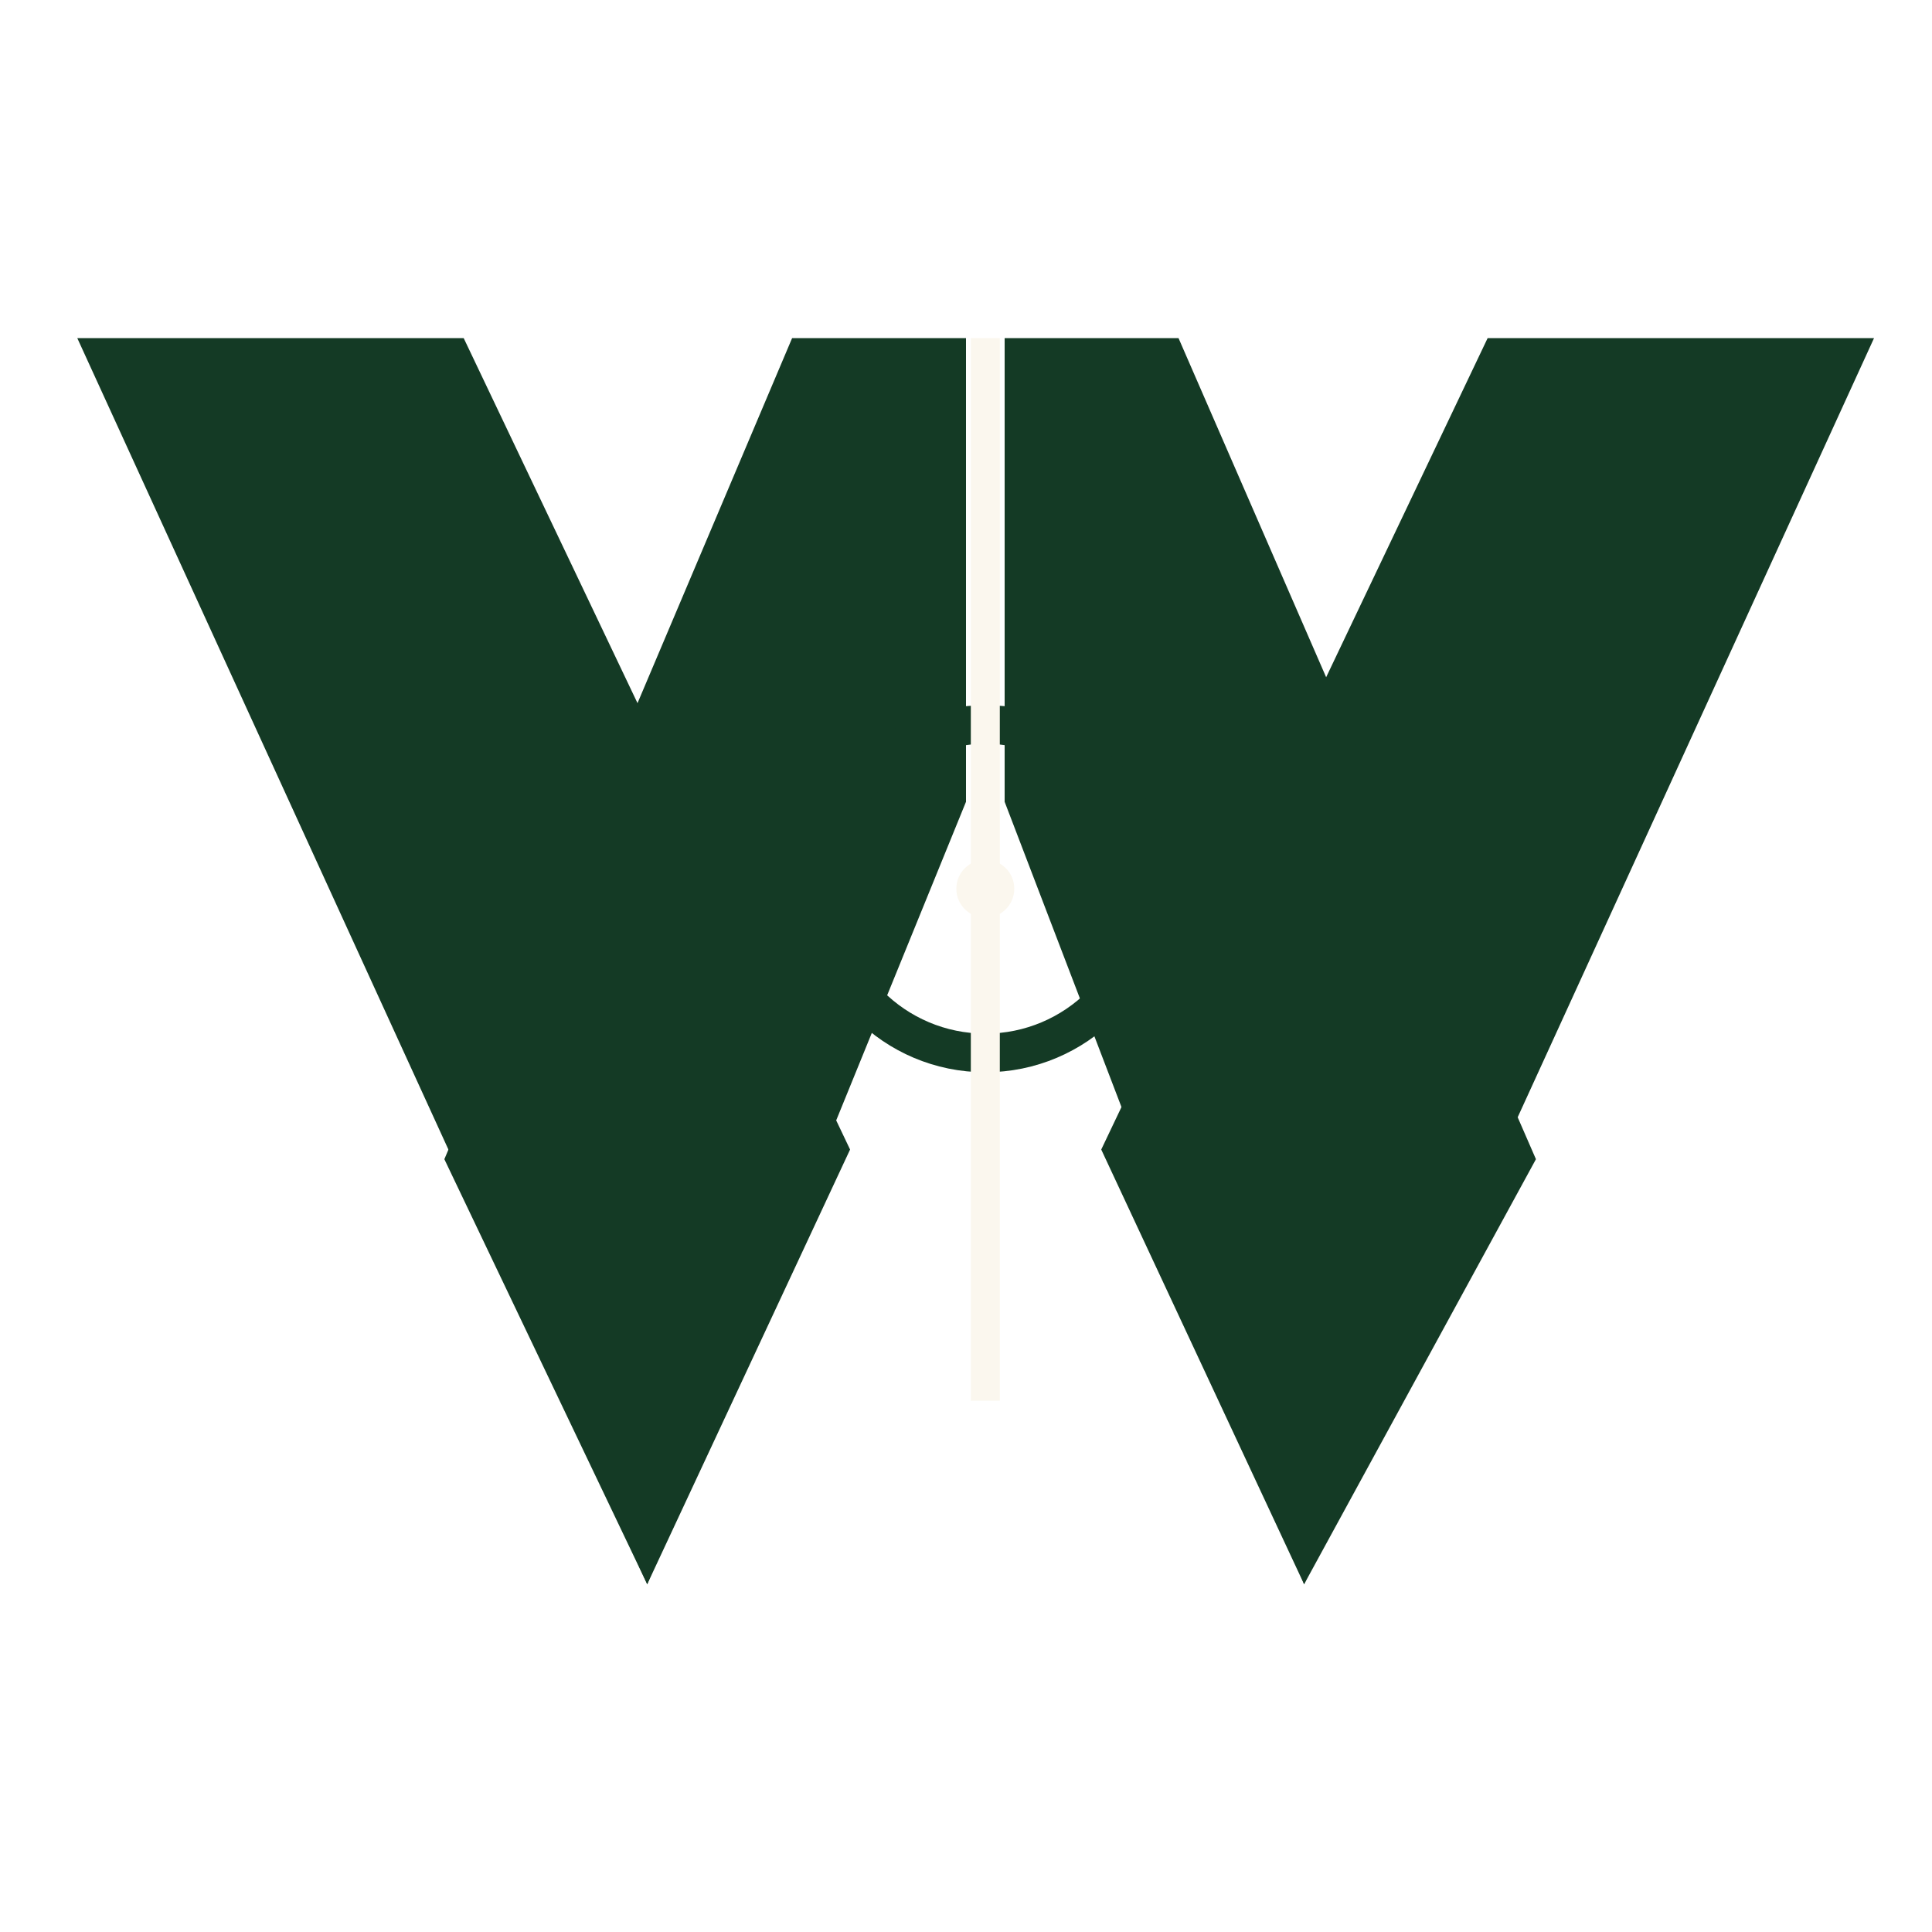
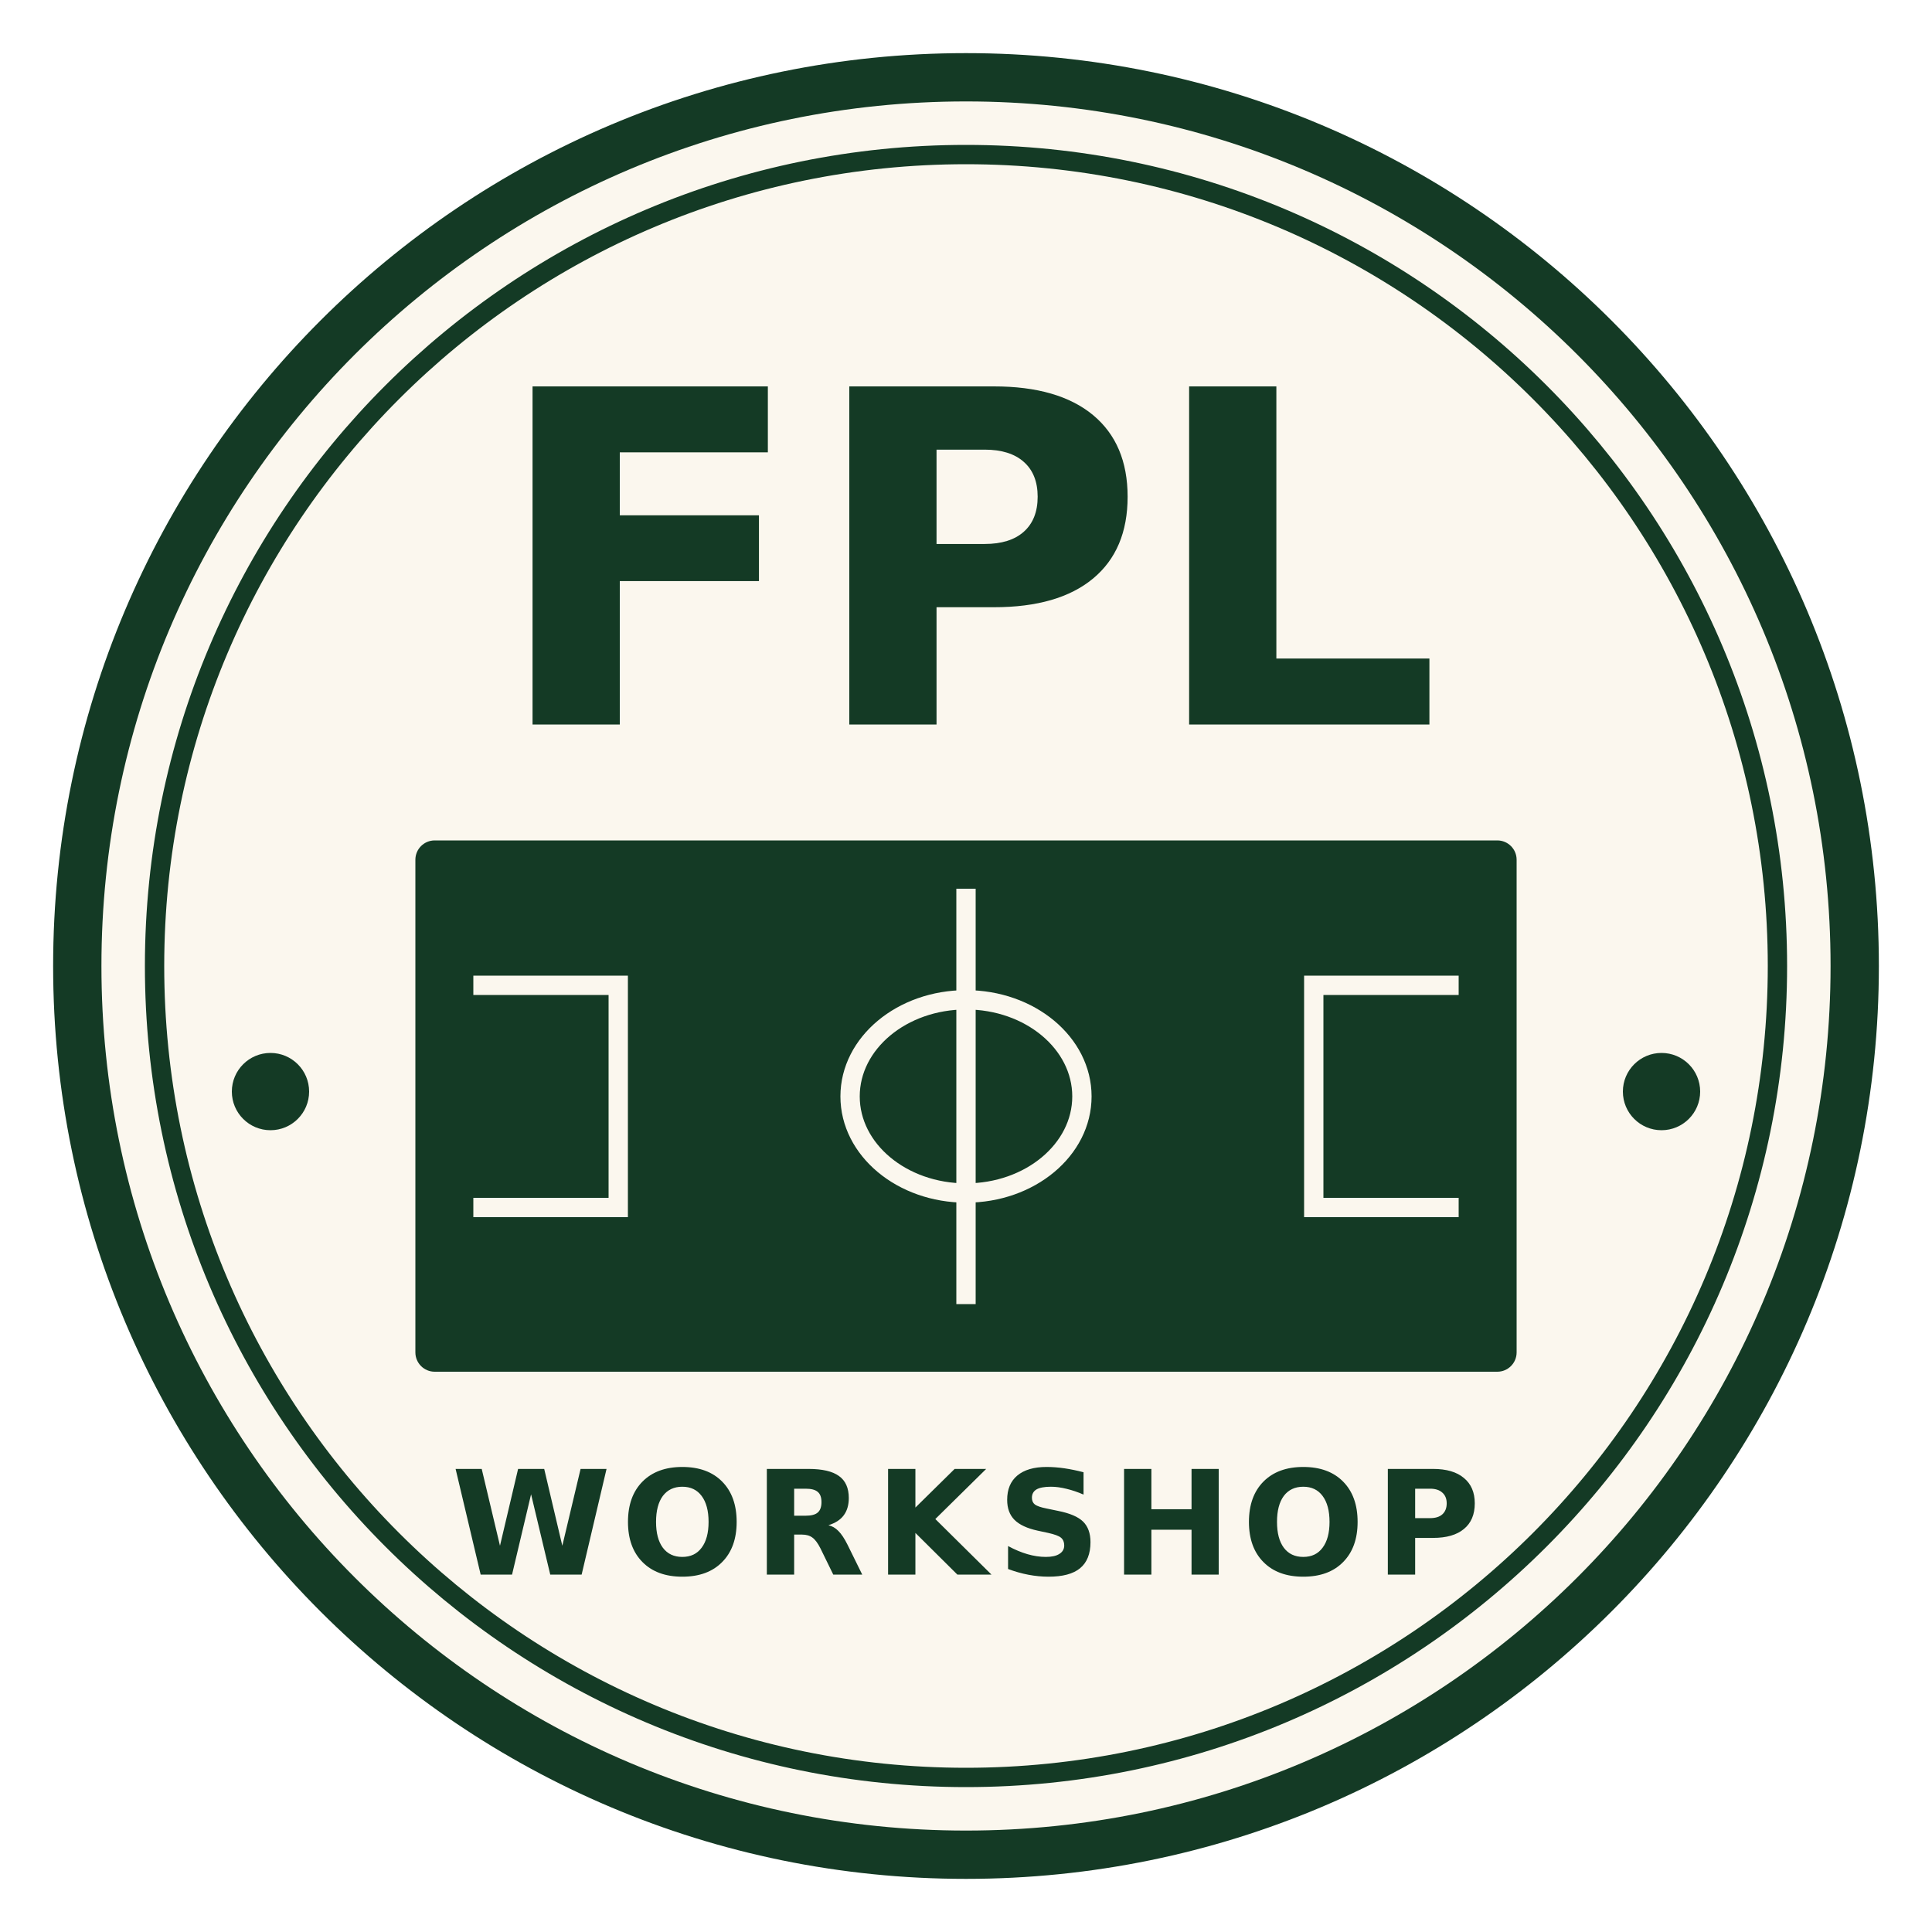
<svg xmlns="http://www.w3.org/2000/svg" viewBox="0 0 200 200" role="img">
-   <path fill="#143a25" d="M8 35h40l40 84-21 45z M154 35h40l-59 129-21-45z" />
-   <path fill="#143a25" d="M82 35h18v48l-33 81-21-44z M104 35h18l37 85-24 44-31-81z" />
-   <circle cx="102" cy="92" r="17" fill="none" stroke="#143a25" stroke-width="4" />
-   <path d="M102 35v110" stroke="#fbf7ee" stroke-width="3" />
-   <circle cx="102" cy="92" r="3" fill="#fbf7ee" />
+   <circle cx="100" cy="100" r="92" fill="#fbf7ee" stroke="#143a25" stroke-width="5" />
+   <circle cx="100" cy="100" r="84" fill="none" stroke="#143a25" stroke-width="2" />
+   <text x="100" y="75" text-anchor="middle" font-family="DejaVu Sans,sans-serif" font-size="48" font-weight="bold" fill="#143a25">FPL</text>
+   <rect x="43" y="87" width="114" height="55" rx="2" fill="#143a25" />
+   <rect x="49" y="92" width="102" height="43" fill="#143a25" />
+   <path d="M100 92v43 M49 102h15v23H49 M151 102h-15v23h15" stroke="#fbf7ee" stroke-width="2" fill="none" />
+   <ellipse cx="100" cy="113.5" rx="12" ry="10" fill="none" stroke="#fbf7ee" stroke-width="2" />
+   <circle cx="28" cy="113" r="4" fill="#143a25" />
+   <circle cx="172" cy="113" r="4" fill="#143a25" />
+   <text x="100" y="163" text-anchor="middle" font-family="DejaVu Sans,sans-serif" font-size="15" font-weight="bold" letter-spacing="1" fill="#143a25">WORKSHOP</text>
</svg>
